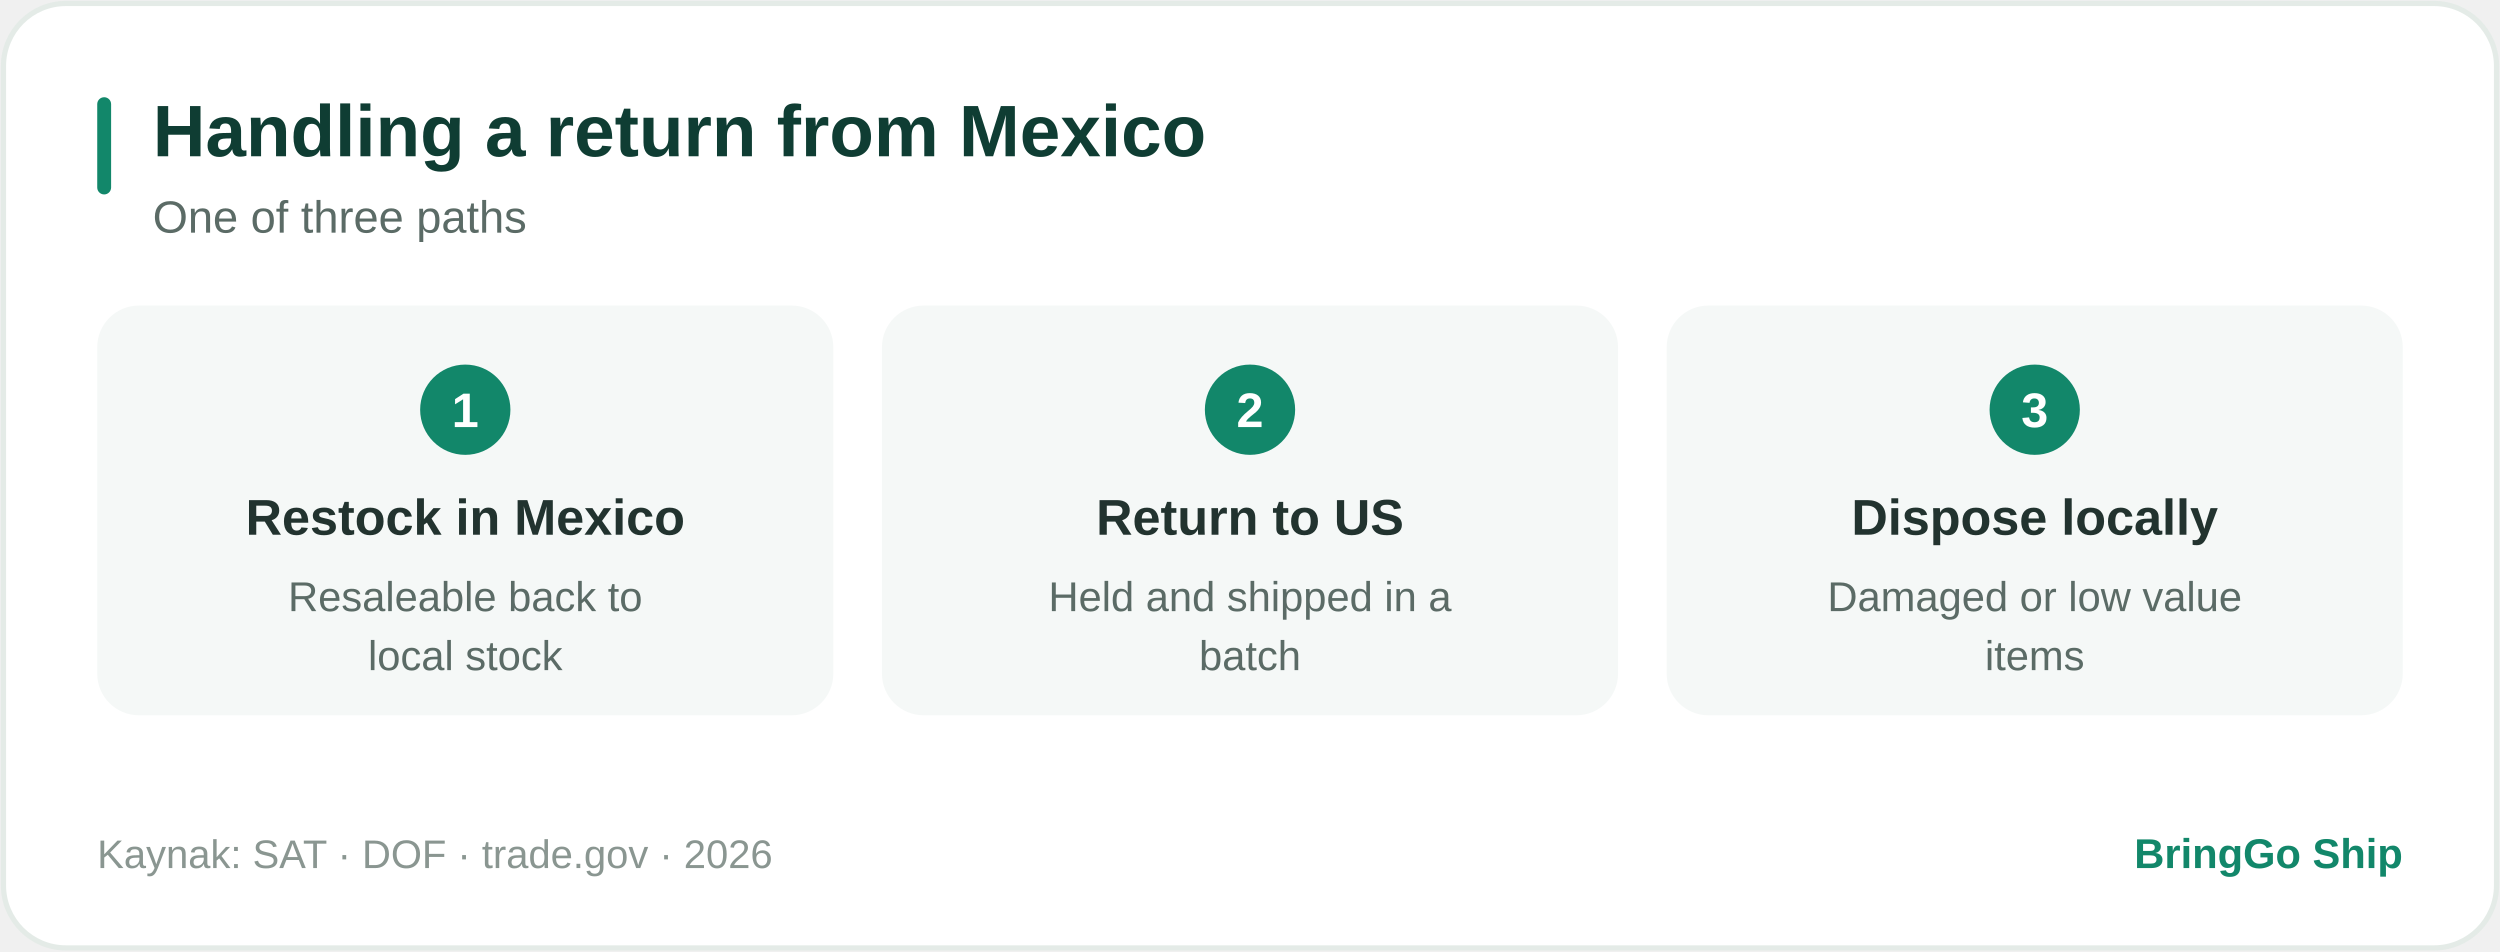
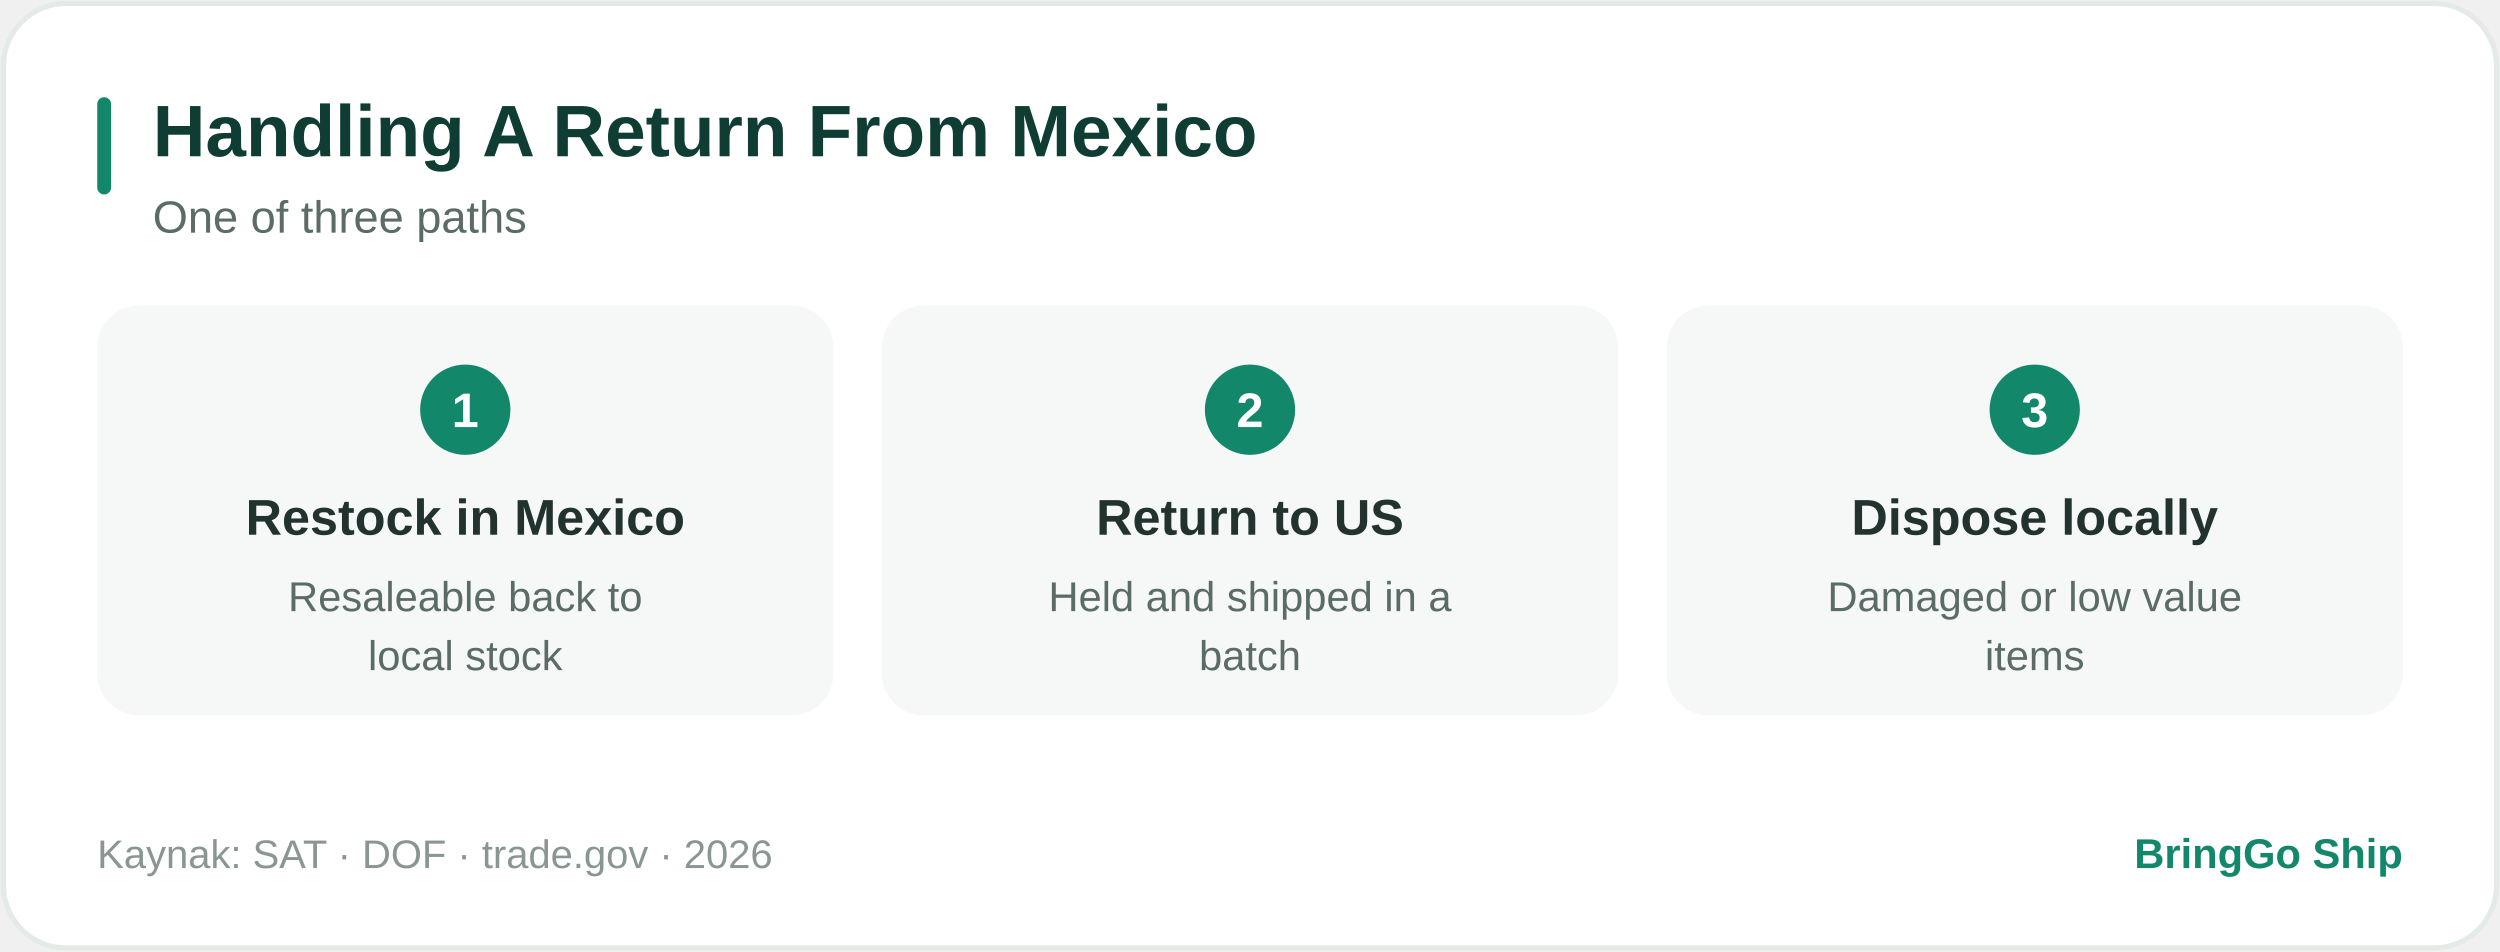
<svg xmlns="http://www.w3.org/2000/svg" width="720" height="274" viewBox="0 0 720 274" role="img">
  <style>
text{font-family:Arial,Helvetica,sans-serif}
.card{fill:#ffffff;stroke:#e4ebe7;stroke-width:1.5}
.row{fill:#f5f8f7}.pill{fill:#E1F5EE}.hi{fill:#1f9d5f}.mut{fill:#eef1f0}
.acc{fill:#12876A}.circ{fill:#12876A}.rd{fill:#fbe9e7}.am{fill:#fbf1dd}.tl{fill:#E1F5EE}.ln{stroke:#dbe6e1}
.tt{fill:#0F3D33;font-weight:bold}.ts{fill:#5b6b66}.tl2{fill:#22332f}
.tv{fill:#0F6E56;font-weight:bold}.tm{fill:#5b6b66;font-weight:bold}.tw{fill:#ffffff;font-weight:bold}
.tf{fill:#8a9691}.tb{fill:#12876A;font-weight:bold}.big{fill:#0F3D33;font-weight:bold}
.trd{fill:#a3392c;font-weight:bold}.tam{fill:#8a5a12;font-weight:bold}.ttl{fill:#0F6E56;font-weight:bold}
@media (prefers-color-scheme:dark){
.card{fill:#16211e;stroke:#2c3a35}
.row{fill:#1d2b27}.pill{fill:#123a2e}.hi{fill:#1f9d5f}.mut{fill:#28352f}
.acc{fill:#2fae7e}.circ{fill:#2fae7e}.rd{fill:#3a201c}.am{fill:#352a15}.tl{fill:#123a2e}
.tt{fill:#d7f2e6}.ts{fill:#8fa79d}.tl2{fill:#cfe0d9}
.tv{fill:#6fe0b0}.tm{fill:#9db3a9}.tw{fill:#ffffff}
.tf{fill:#6d8279}.tb{fill:#57d3a3}.big{fill:#d7f2e6}
.trd{fill:#f0a99e}.tam{fill:#e6c281}.ttl{fill:#6fe0b0}.ln{stroke:#31423c}}
</style>
  <rect x="1" y="1" width="718" height="272" rx="18" class="card" />
  <rect x="28" y="28" width="4" height="28" rx="2" class="acc" />
-   <text x="44" y="45" font-size="21" class="tt">Handling a return from Mexico</text>
+   <text x="44" y="45" font-size="21" class="tt">Handling A Return From Mexico</text>
  <text x="44" y="67" font-size="13" class="ts">One of three paths</text>
  <g transform="translate(0,88)">
    <rect x="28" y="0" width="212" height="118" rx="12" class="row" />
    <circle cx="134" cy="30" r="13" class="circ" />
    <text x="134" y="35" text-anchor="middle" font-size="14" class="tw">1</text>
    <text x="134" y="66" text-anchor="middle" font-size="14.5" class="tl2" font-weight="bold">Restock in Mexico</text>
    <text x="134" y="88" text-anchor="middle" font-size="12" class="ts">Resaleable back to</text>
    <text x="134" y="105" text-anchor="middle" font-size="12" class="ts">local stock</text>
    <rect x="254" y="0" width="212" height="118" rx="12" class="row" />
    <circle cx="360" cy="30" r="13" class="circ" />
    <text x="360" y="35" text-anchor="middle" font-size="14" class="tw">2</text>
    <text x="360" y="66" text-anchor="middle" font-size="14.5" class="tl2" font-weight="bold">Return to US</text>
    <text x="360" y="88" text-anchor="middle" font-size="12" class="ts">Held and shipped in a</text>
    <text x="360" y="105" text-anchor="middle" font-size="12" class="ts">batch</text>
    <rect x="480" y="0" width="212" height="118" rx="12" class="row" />
    <circle cx="586" cy="30" r="13" class="circ" />
    <text x="586" y="35" text-anchor="middle" font-size="14" class="tw">3</text>
    <text x="586" y="66" text-anchor="middle" font-size="14.5" class="tl2" font-weight="bold">Dispose locally</text>
    <text x="586" y="88" text-anchor="middle" font-size="12" class="ts">Damaged or low value</text>
    <text x="586" y="105" text-anchor="middle" font-size="12" class="ts">items</text>
  </g>
  <text x="28" y="250" font-size="11.5" class="tf">Kaynak: SAT · DOF · trade.gov · 2026</text>
  <text x="692" y="250" text-anchor="end" font-size="12" class="tb">BringGo Ship</text>
</svg>
